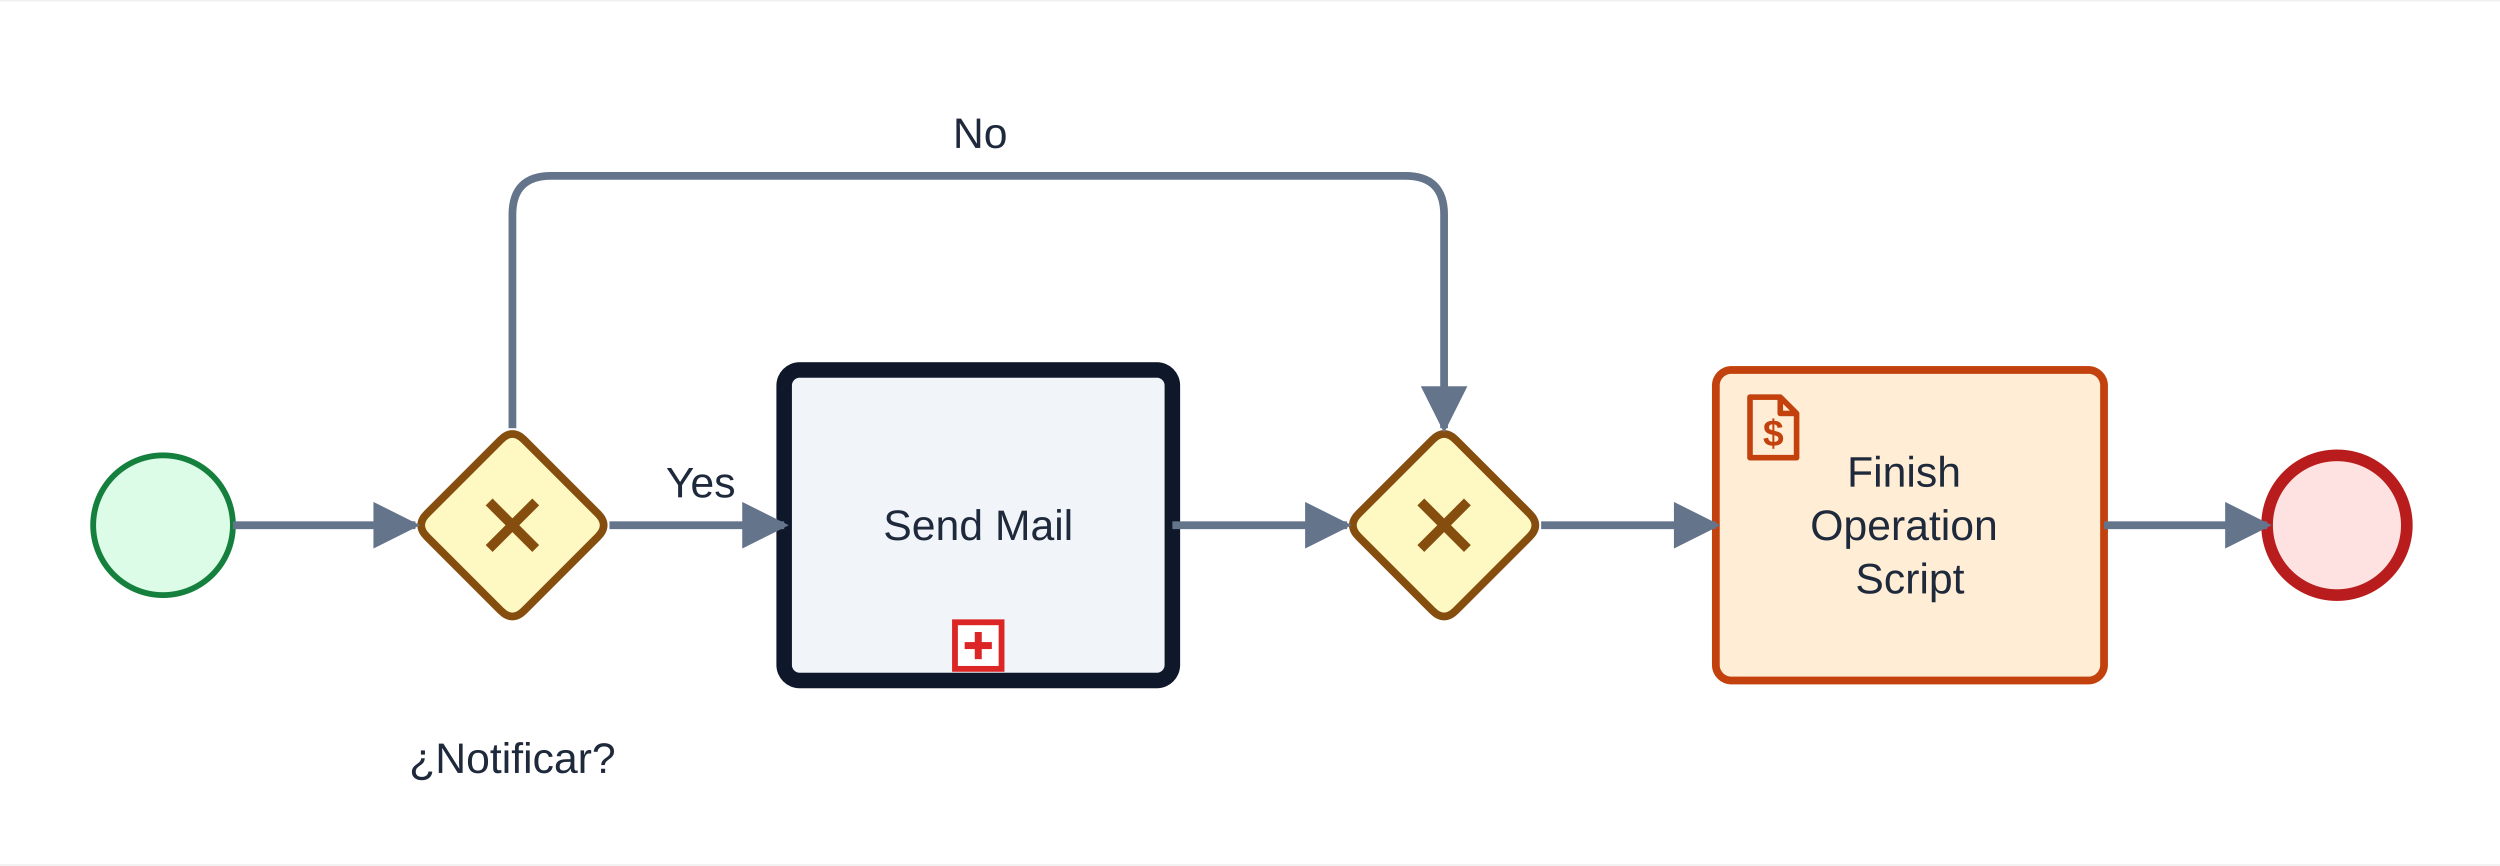
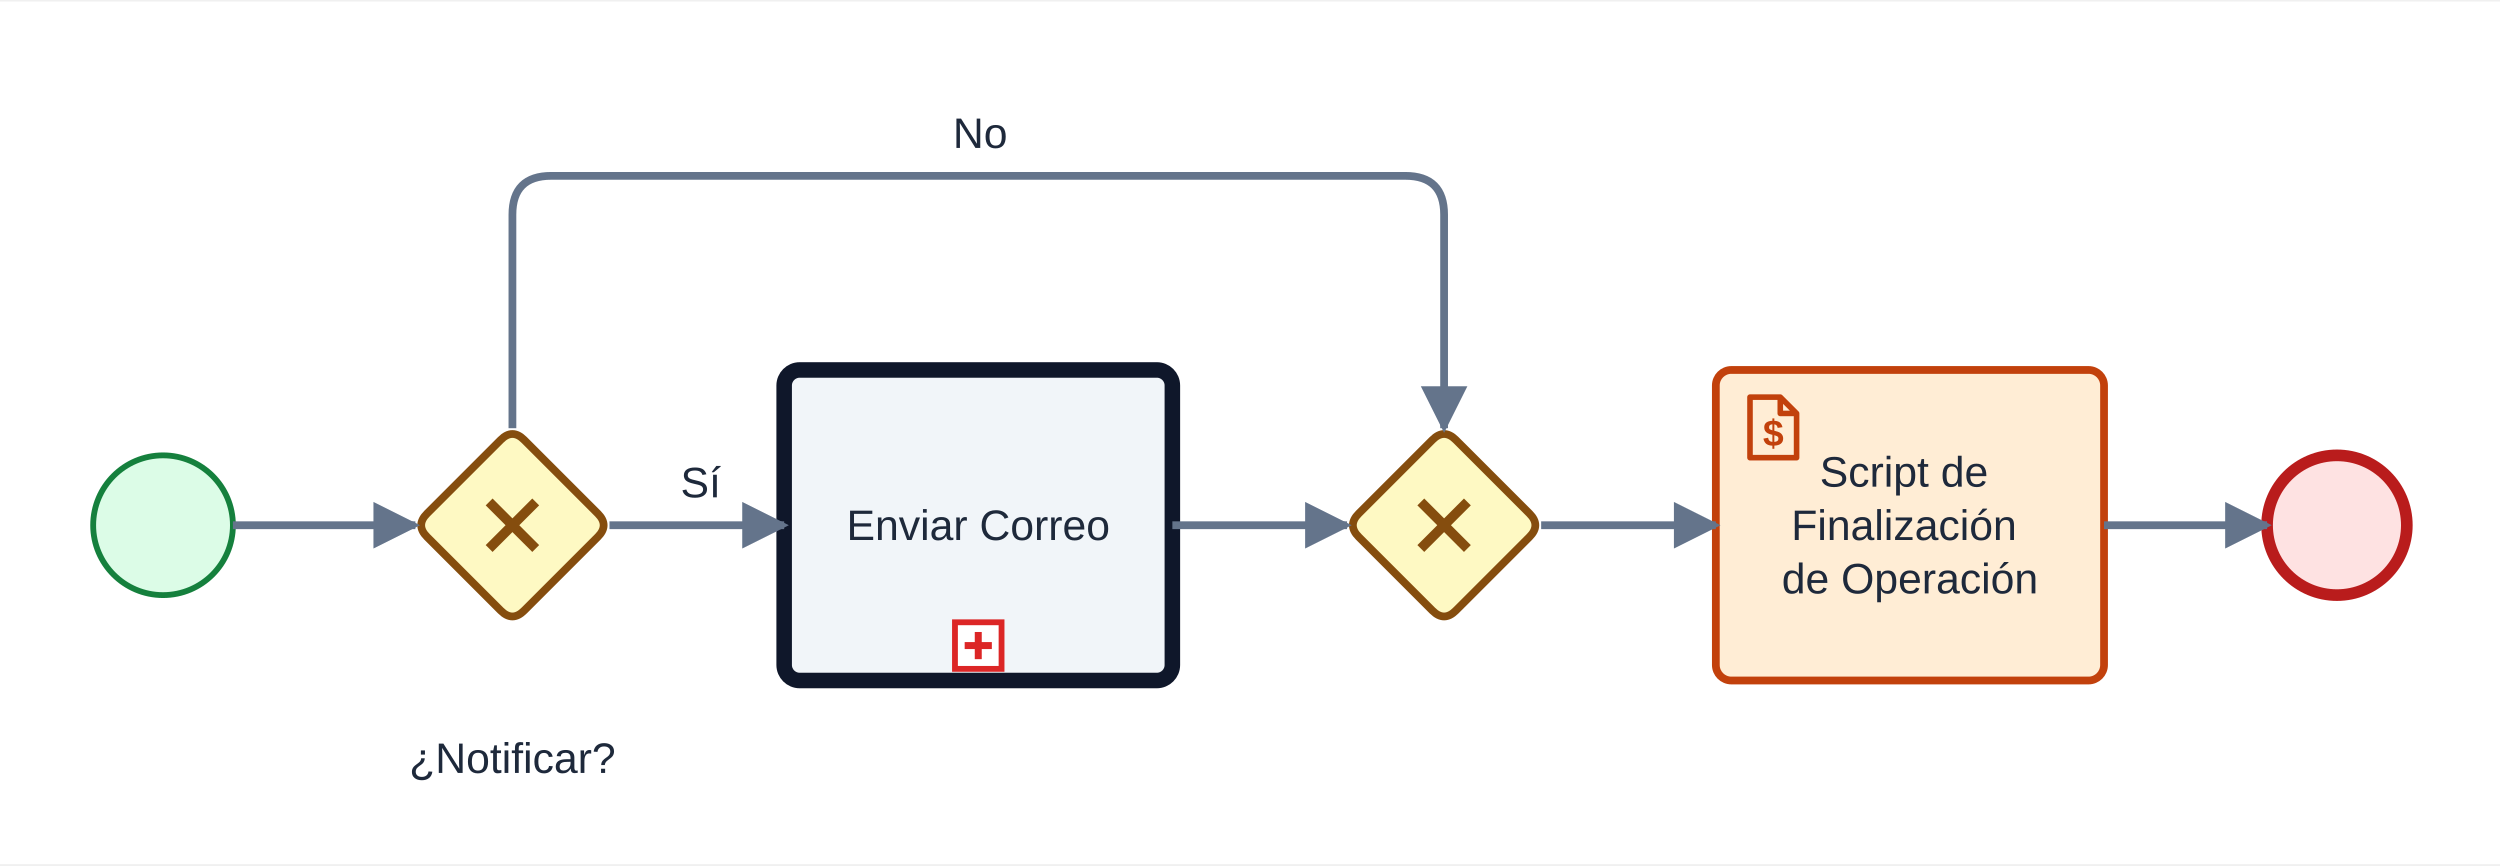
<svg xmlns="http://www.w3.org/2000/svg" width="644" height="223" viewBox="128 35.1 644 222.2">
  <rect id="bpmn-export-bg" x="128" y="35.1" width="644" height="222.2" fill="#ffffff" />
  <style>text{font-family:'Segoe UI', 'Helvetica Neue', Arial, sans-serif;}</style>
  <defs>
    <marker id="arrowhead" viewBox="0 0 10 10" markerWidth="12" markerHeight="12" refX="9" refY="5" orient="auto" markerUnits="userSpaceOnUse">
      <path d="M 0 0 L 10 5 L 0 10 z" fill="var(--bpmn-flow-stroke, #64748b)" />
    </marker>
    <marker id="arrowhead-selected" viewBox="0 0 10 10" markerWidth="12" markerHeight="12" refX="9" refY="5" orient="auto" markerUnits="userSpaceOnUse">
      <path d="M 0 0 L 10 5 L 0 10 z" fill="var(--bpmn-selected-stroke, #4f46e5)" />
    </marker>
    <marker id="open-arrowhead" viewBox="0 0 10 10" markerWidth="12" markerHeight="12" refX="9" refY="5" orient="auto" markerUnits="userSpaceOnUse">
      <path d="M 2 2 L 8 5 L 2 8" fill="none" stroke="var(--bpmn-flow-stroke, #64748b)" stroke-width="2" stroke-linecap="round" stroke-linejoin="round" />
    </marker>
    <marker id="open-arrowhead-selected" viewBox="0 0 10 10" markerWidth="12" markerHeight="12" refX="9" refY="5" orient="auto" markerUnits="userSpaceOnUse">
      <path d="M 2 2 L 8 5 L 2 8" fill="none" stroke="var(--bpmn-selected-stroke, #4f46e5)" stroke-width="2" stroke-linecap="round" stroke-linejoin="round" />
    </marker>
    <marker id="default-flow-slash" viewBox="0 0 12 12" markerWidth="12" markerHeight="12" refX="0" refY="6" orient="auto" markerUnits="userSpaceOnUse">
      <path d="M 5 2 L 9 10" fill="none" stroke="var(--bpmn-flow-stroke, #64748b)" stroke-width="1.75" stroke-linecap="round" />
    </marker>
    <marker id="default-flow-slash-selected" viewBox="0 0 12 12" markerWidth="12" markerHeight="12" refX="0" refY="6" orient="auto" markerUnits="userSpaceOnUse">
      <path d="M 5 2 L 9 10" fill="none" stroke="var(--bpmn-selected-stroke, #4f46e5)" stroke-width="2" stroke-linecap="round" />
    </marker>
    <filter id="selected-element-glow" x="-30%" y="-30%" width="160%" height="160%">
      <feDropShadow dx="0" dy="0" stdDeviation="4.5" flood-color="var(--bpmn-selected-stroke, #4f46e5)" flood-opacity="1" />
    </filter>
  </defs>
  <g transform="translate(235, 145)" class="cursor-move">
    <g class="transition-transform duration-150 ease-out hover:scale-105 " style="transform-box:fill-box;transform-origin:center;transform:scale(1);transition:transform 150ms ease-out">
      <g>
        <path d="       M 28 3       L 47 22       Q 50 25 47 28       L 28 47       Q 25 50 22 47       L 3 28       Q 0 25 3 22       L 22 3       Q 25 0 28 3       Z     " fill="var(--bpmn-gateway-fill, #fef9c3)" stroke="var(--bpmn-gateway-stroke, #854d0e)" stroke-width="2" />
        <g transform="translate(25, 25)">
          <path d="M-6 -6 6 6M6 -6l-12 12" stroke="var(--bpmn-gateway-stroke, #854d0e)" stroke-width="2.5" />
        </g>
      </g>
    </g>
    <text text-anchor="middle" dominant-baseline="central" font-size="11" fill="#1e293b" font-family="'Segoe UI', 'Helvetica Neue', Arial, sans-serif" pointer-events="none">
      <tspan x="25" y="85">¿Notificar?</tspan>
    </text>
  </g>
  <g transform="translate(712, 152)" class="cursor-move">
    <g class="transition-transform duration-150 ease-out hover:scale-105 " style="transform-box:fill-box;transform-origin:center;transform:scale(1);transition:transform 150ms ease-out">
      <g>
        <circle cx="18" cy="18" r="18" fill="var(--bpmn-end-fill, #fee2e2)" stroke="var(--bpmn-end-stroke, #b91c1c)" stroke-width="3" />
      </g>
    </g>
  </g>
  <g transform="translate(152, 152)" class="cursor-move">
    <g class="transition-transform duration-150 ease-out hover:scale-105 " style="transform-box:fill-box;transform-origin:center;transform:scale(1);transition:transform 150ms ease-out">
      <g>
        <circle cx="18" cy="18" r="18" fill="var(--bpmn-start-fill, #dcfce7)" stroke="var(--bpmn-start-stroke, #15803d)" stroke-width="1.5" stroke-dasharray="none" />
      </g>
    </g>
  </g>
  <g transform="translate(570, 130)" class="cursor-move">
    <g class="transition-transform duration-150 ease-out hover:scale-105 " style="transform-box:fill-box;transform-origin:center;transform:scale(1);transition:transform 150ms ease-out">
      <g>
        <rect x="0" y="0" width="100" height="80" rx="4" fill="var(--bpmn-script-fill, #ffedd5)" stroke="var(--bpmn-script-stroke, #c2410c)" stroke-width="2" />
        <g transform="translate(4, 4)" class="pointer-events-none">
          <g transform="scale(1.2) translate(1, 1)">
            <path d="M3 1.5h6.5L13 5v9.5H3zM9.5 1.5V5H13" fill="none" stroke="#c2410c" stroke-width="1.2" stroke-linejoin="round" />
            <text x="8" y="12" text-anchor="middle" fill="#c2410c" font-size="8" font-weight="700" font-family="Arial, sans-serif">$</text>
          </g>
        </g>
        <text text-anchor="middle" dominant-baseline="central" font-size="11" fill="#1e293b" font-family="'Segoe UI', 'Helvetica Neue', Arial, sans-serif" pointer-events="none">
-           <tspan x="50" y="26.25">Finish</tspan>
-           <tspan x="50" y="40">Operation</tspan>
-           <tspan x="50" y="53.75">Script</tspan>
+           <tspan x="50" y="26.25">Script de</tspan>
+           <tspan x="50" y="40">Finalización</tspan>
+           <tspan x="50" y="53.75">de Operación</tspan>
        </text>
      </g>
    </g>
  </g>
  <g transform="translate(330, 130)" class="cursor-move">
    <g class="transition-transform duration-150 ease-out hover:scale-105 " style="transform-box:fill-box;transform-origin:center;transform:scale(1);transition:transform 150ms ease-out">
      <g>
        <rect x="0" y="0" width="100" height="80" rx="4" fill="var(--bpmn-call-fill, #f1f5f9)" stroke="var(--bpmn-call-stroke, #0f172a)" stroke-width="4" />
        <g transform="translate(44, 65)" class="pointer-events-none">
          <rect x="-4" y="-4" width="20" height="20" fill="transparent" />
          <rect width="12" height="12" stroke="var(--bpmn-expand-unavailable, #dc2626)" stroke-width="1.5" fill="var(--bpmn-marker-bg, #ffffff)" />
          <path d="M6 2.5 V9.5 M2.5 6 H9.5" stroke="var(--bpmn-expand-unavailable, #dc2626)" stroke-width="1.8" />
        </g>
        <g transform="translate(6, 6)" class="pointer-events-none" />
        <text text-anchor="middle" dominant-baseline="central" font-size="11" fill="#1e293b" font-family="'Segoe UI', 'Helvetica Neue', Arial, sans-serif" pointer-events="none">
-           <tspan x="50" y="40">Send Mail</tspan>
+           <tspan x="50" y="40">Enviar Correo</tspan>
        </text>
      </g>
    </g>
  </g>
  <g transform="translate(475, 145)" class="cursor-move">
    <g class="transition-transform duration-150 ease-out hover:scale-105 " style="transform-box:fill-box;transform-origin:center;transform:scale(1);transition:transform 150ms ease-out">
      <g>
        <path d="       M 28 3       L 47 22       Q 50 25 47 28       L 28 47       Q 25 50 22 47       L 3 28       Q 0 25 3 22       L 22 3       Q 25 0 28 3       Z     " fill="var(--bpmn-gateway-fill, #fef9c3)" stroke="var(--bpmn-gateway-stroke, #854d0e)" stroke-width="2" />
        <g transform="translate(25, 25)">
          <path d="M-6 -6 6 6M6 -6l-12 12" stroke="var(--bpmn-gateway-stroke, #854d0e)" stroke-width="2.5" />
        </g>
      </g>
    </g>
  </g>
  <g class="cursor-pointer group">
    <path d="M 525 170 L 570 170" stroke="transparent" stroke-width="15" fill="none" style="transition:d 150ms ease-out" />
    <path d="M 525 170 L 570 170" stroke="var(--bpmn-flow-stroke, #64748b)" stroke-width="2" fill="none" marker-end="url(#arrowhead)" stroke-linejoin="round" style="transition:d 150ms ease-out" />
  </g>
  <g class="cursor-pointer group">
    <path d="M 430 170 L 475 170" stroke="transparent" stroke-width="15" fill="none" style="transition:d 150ms ease-out" />
    <path d="M 430 170 L 475 170" stroke="var(--bpmn-flow-stroke, #64748b)" stroke-width="2" fill="none" marker-end="url(#arrowhead)" stroke-linejoin="round" style="transition:d 150ms ease-out" />
  </g>
  <g class="cursor-pointer group">
    <path d="M 188 170 L 235 170" stroke="transparent" stroke-width="15" fill="none" style="transition:d 150ms ease-out" />
    <path d="M 188 170 L 235 170" stroke="var(--bpmn-flow-stroke, #64748b)" stroke-width="2" fill="none" marker-end="url(#arrowhead)" stroke-linejoin="round" style="transition:d 150ms ease-out" />
  </g>
  <g class="cursor-pointer group">
    <path d="M 670 170 L 712 170" stroke="transparent" stroke-width="15" fill="none" style="transition:d 150ms ease-out" />
    <path d="M 670 170 L 712 170" stroke="var(--bpmn-flow-stroke, #64748b)" stroke-width="2" fill="none" marker-end="url(#arrowhead)" stroke-linejoin="round" style="transition:d 150ms ease-out" />
  </g>
  <g class="cursor-pointer group">
    <path d="M 260 145 L 260 90 Q 260 80 270 80 L 490 80 Q 500 80 500 90 L 500 145" stroke="transparent" stroke-width="15" fill="none" style="transition:d 150ms ease-out" />
    <path d="M 260 145 L 260 90 Q 260 80 270 80 L 490 80 Q 500 80 500 90 L 500 145" stroke="var(--bpmn-flow-stroke, #64748b)" stroke-width="2" fill="none" marker-end="url(#arrowhead)" stroke-linejoin="round" style="transition:d 150ms ease-out" />
    <g transform="translate(380.5, 69)">
      <text text-anchor="middle" dominant-baseline="central" font-size="11" fill="#1e293b" font-family="'Segoe UI', 'Helvetica Neue', Arial, sans-serif" pointer-events="none">
        <tspan x="0" y="0">No</tspan>
      </text>
    </g>
  </g>
  <g class="cursor-pointer group">
    <path d="M 285 170 L 330 170" stroke="transparent" stroke-width="15" fill="none" style="transition:d 150ms ease-out" />
    <path d="M 285 170 L 330 170" stroke="var(--bpmn-flow-stroke, #64748b)" stroke-width="2" fill="none" marker-end="url(#arrowhead)" stroke-linejoin="round" style="transition:d 150ms ease-out" />
    <g transform="translate(308.5, 159)">
      <text text-anchor="middle" dominant-baseline="central" font-size="11" fill="#1e293b" font-family="'Segoe UI', 'Helvetica Neue', Arial, sans-serif" pointer-events="none">
-         <tspan x="0" y="0">Yes</tspan>
+         <tspan x="0" y="0">Sí</tspan>
      </text>
    </g>
  </g>
</svg>
